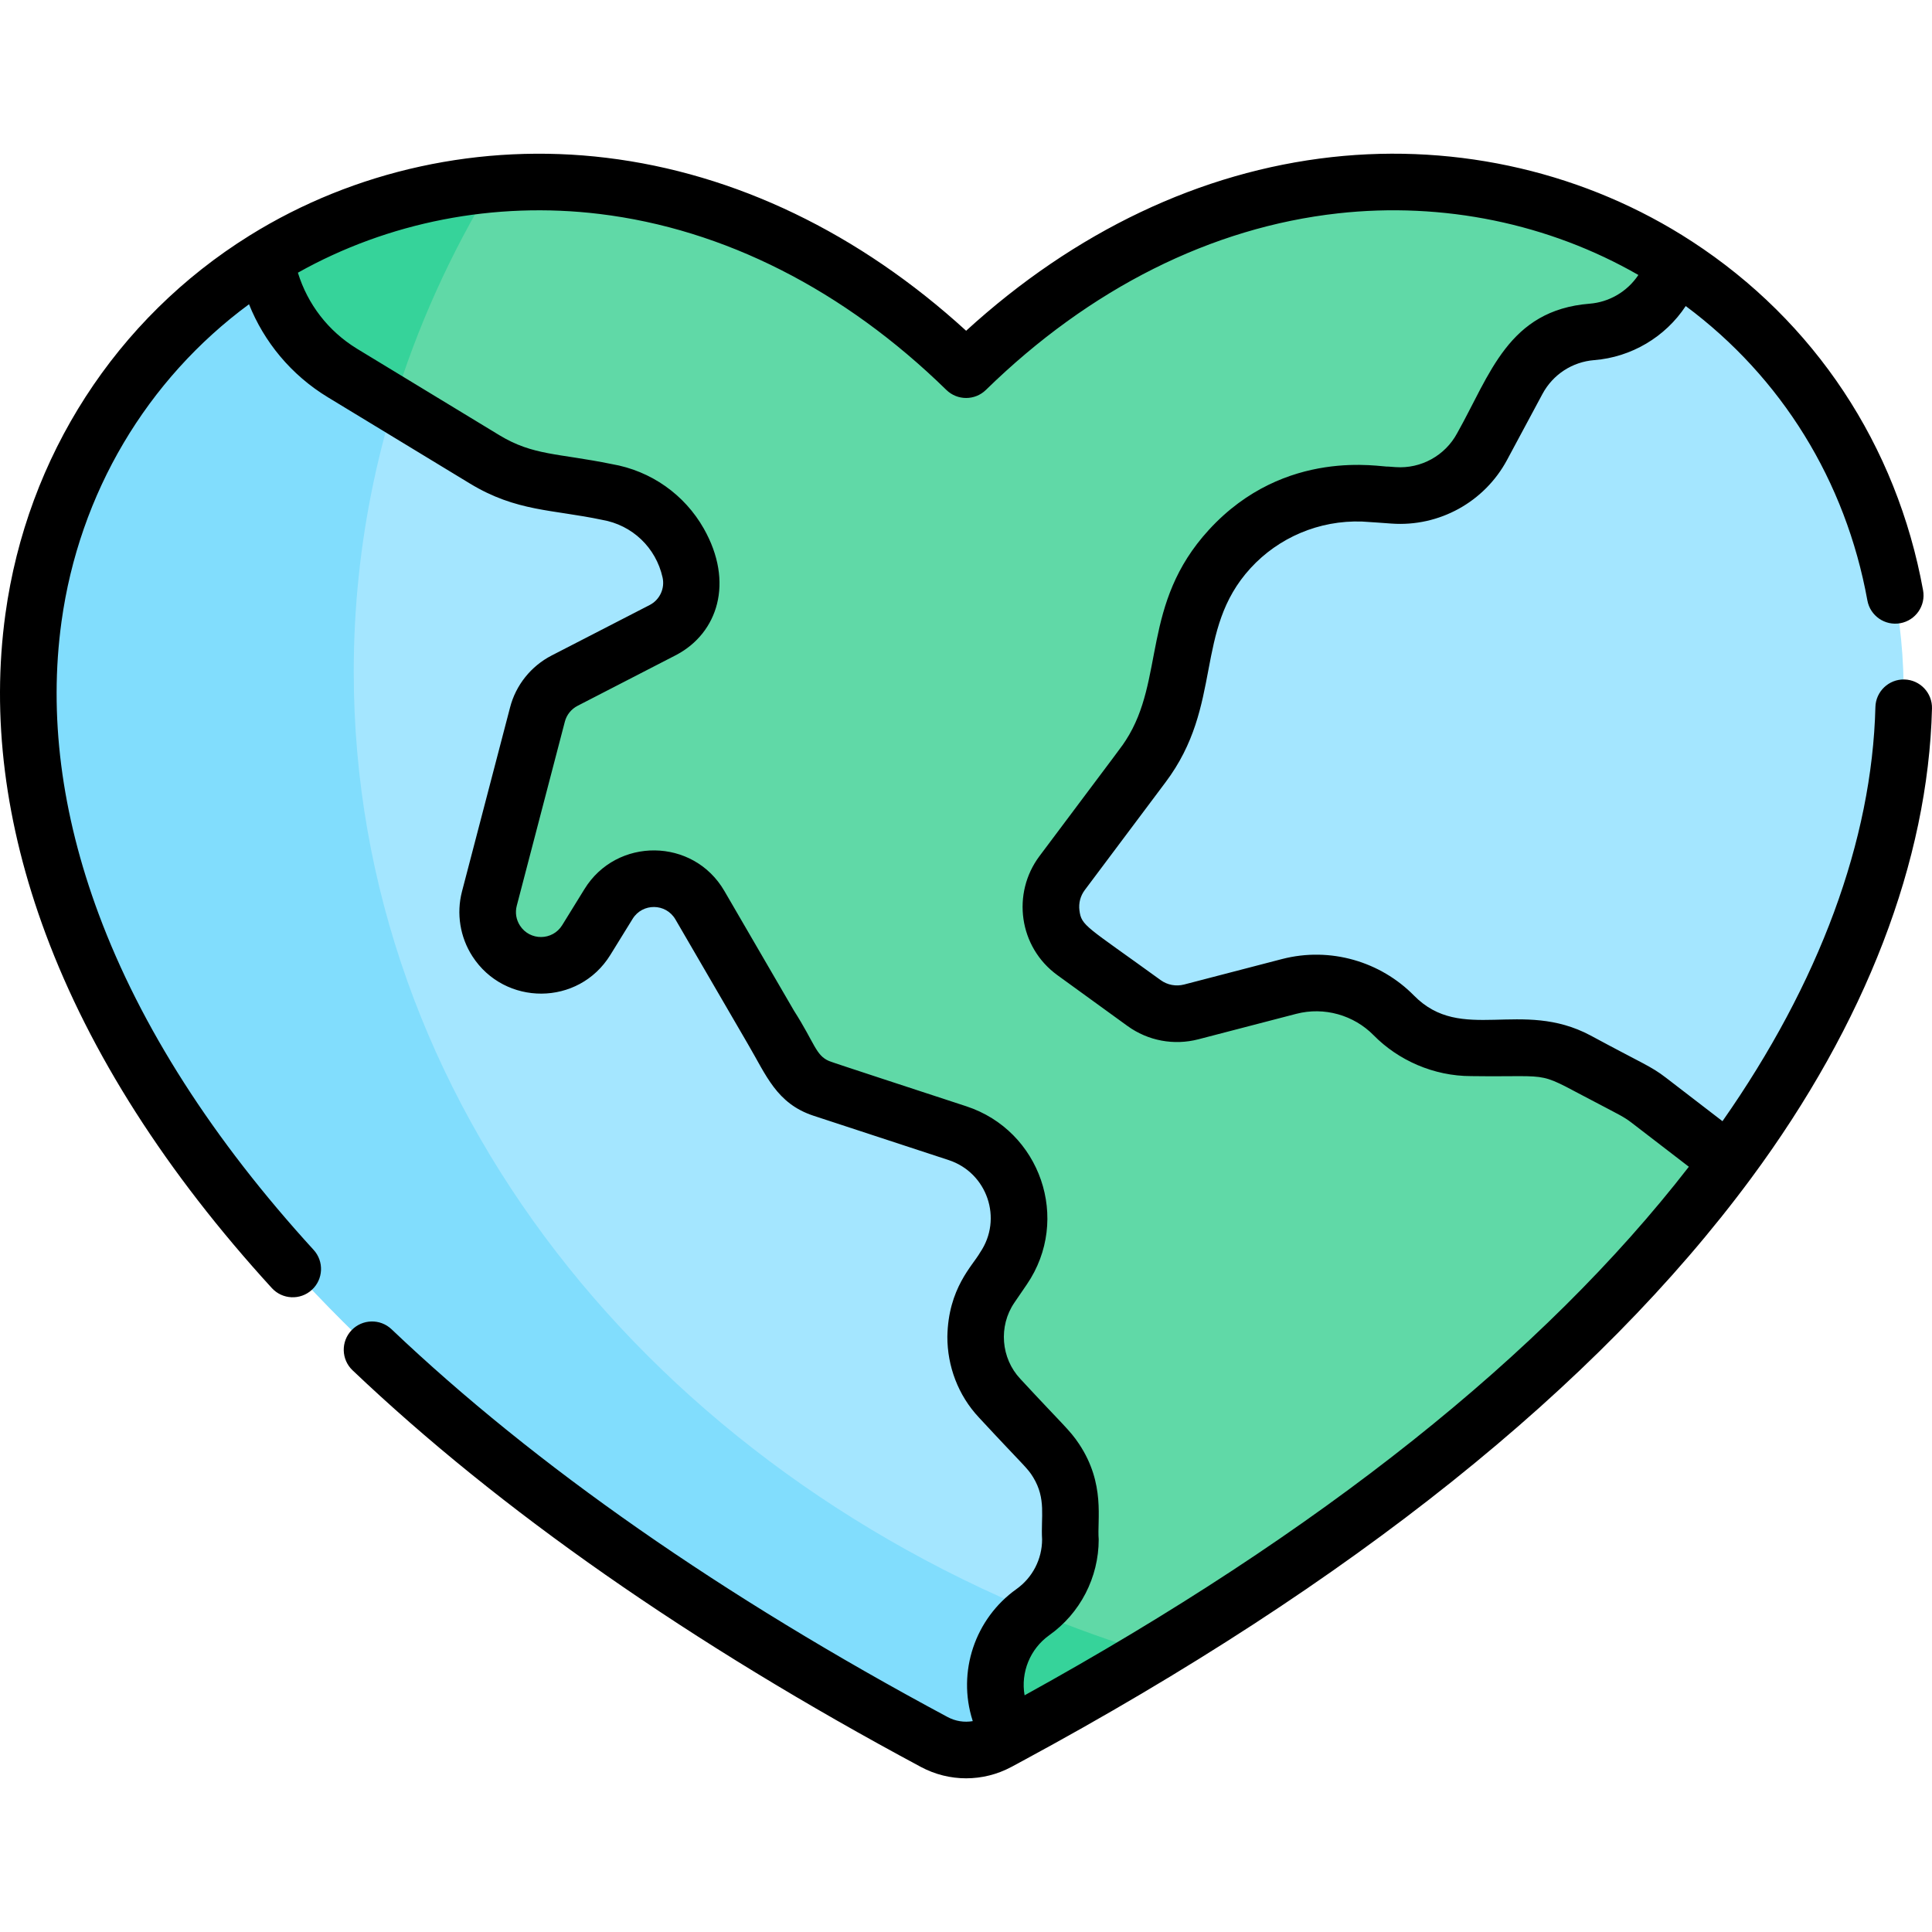
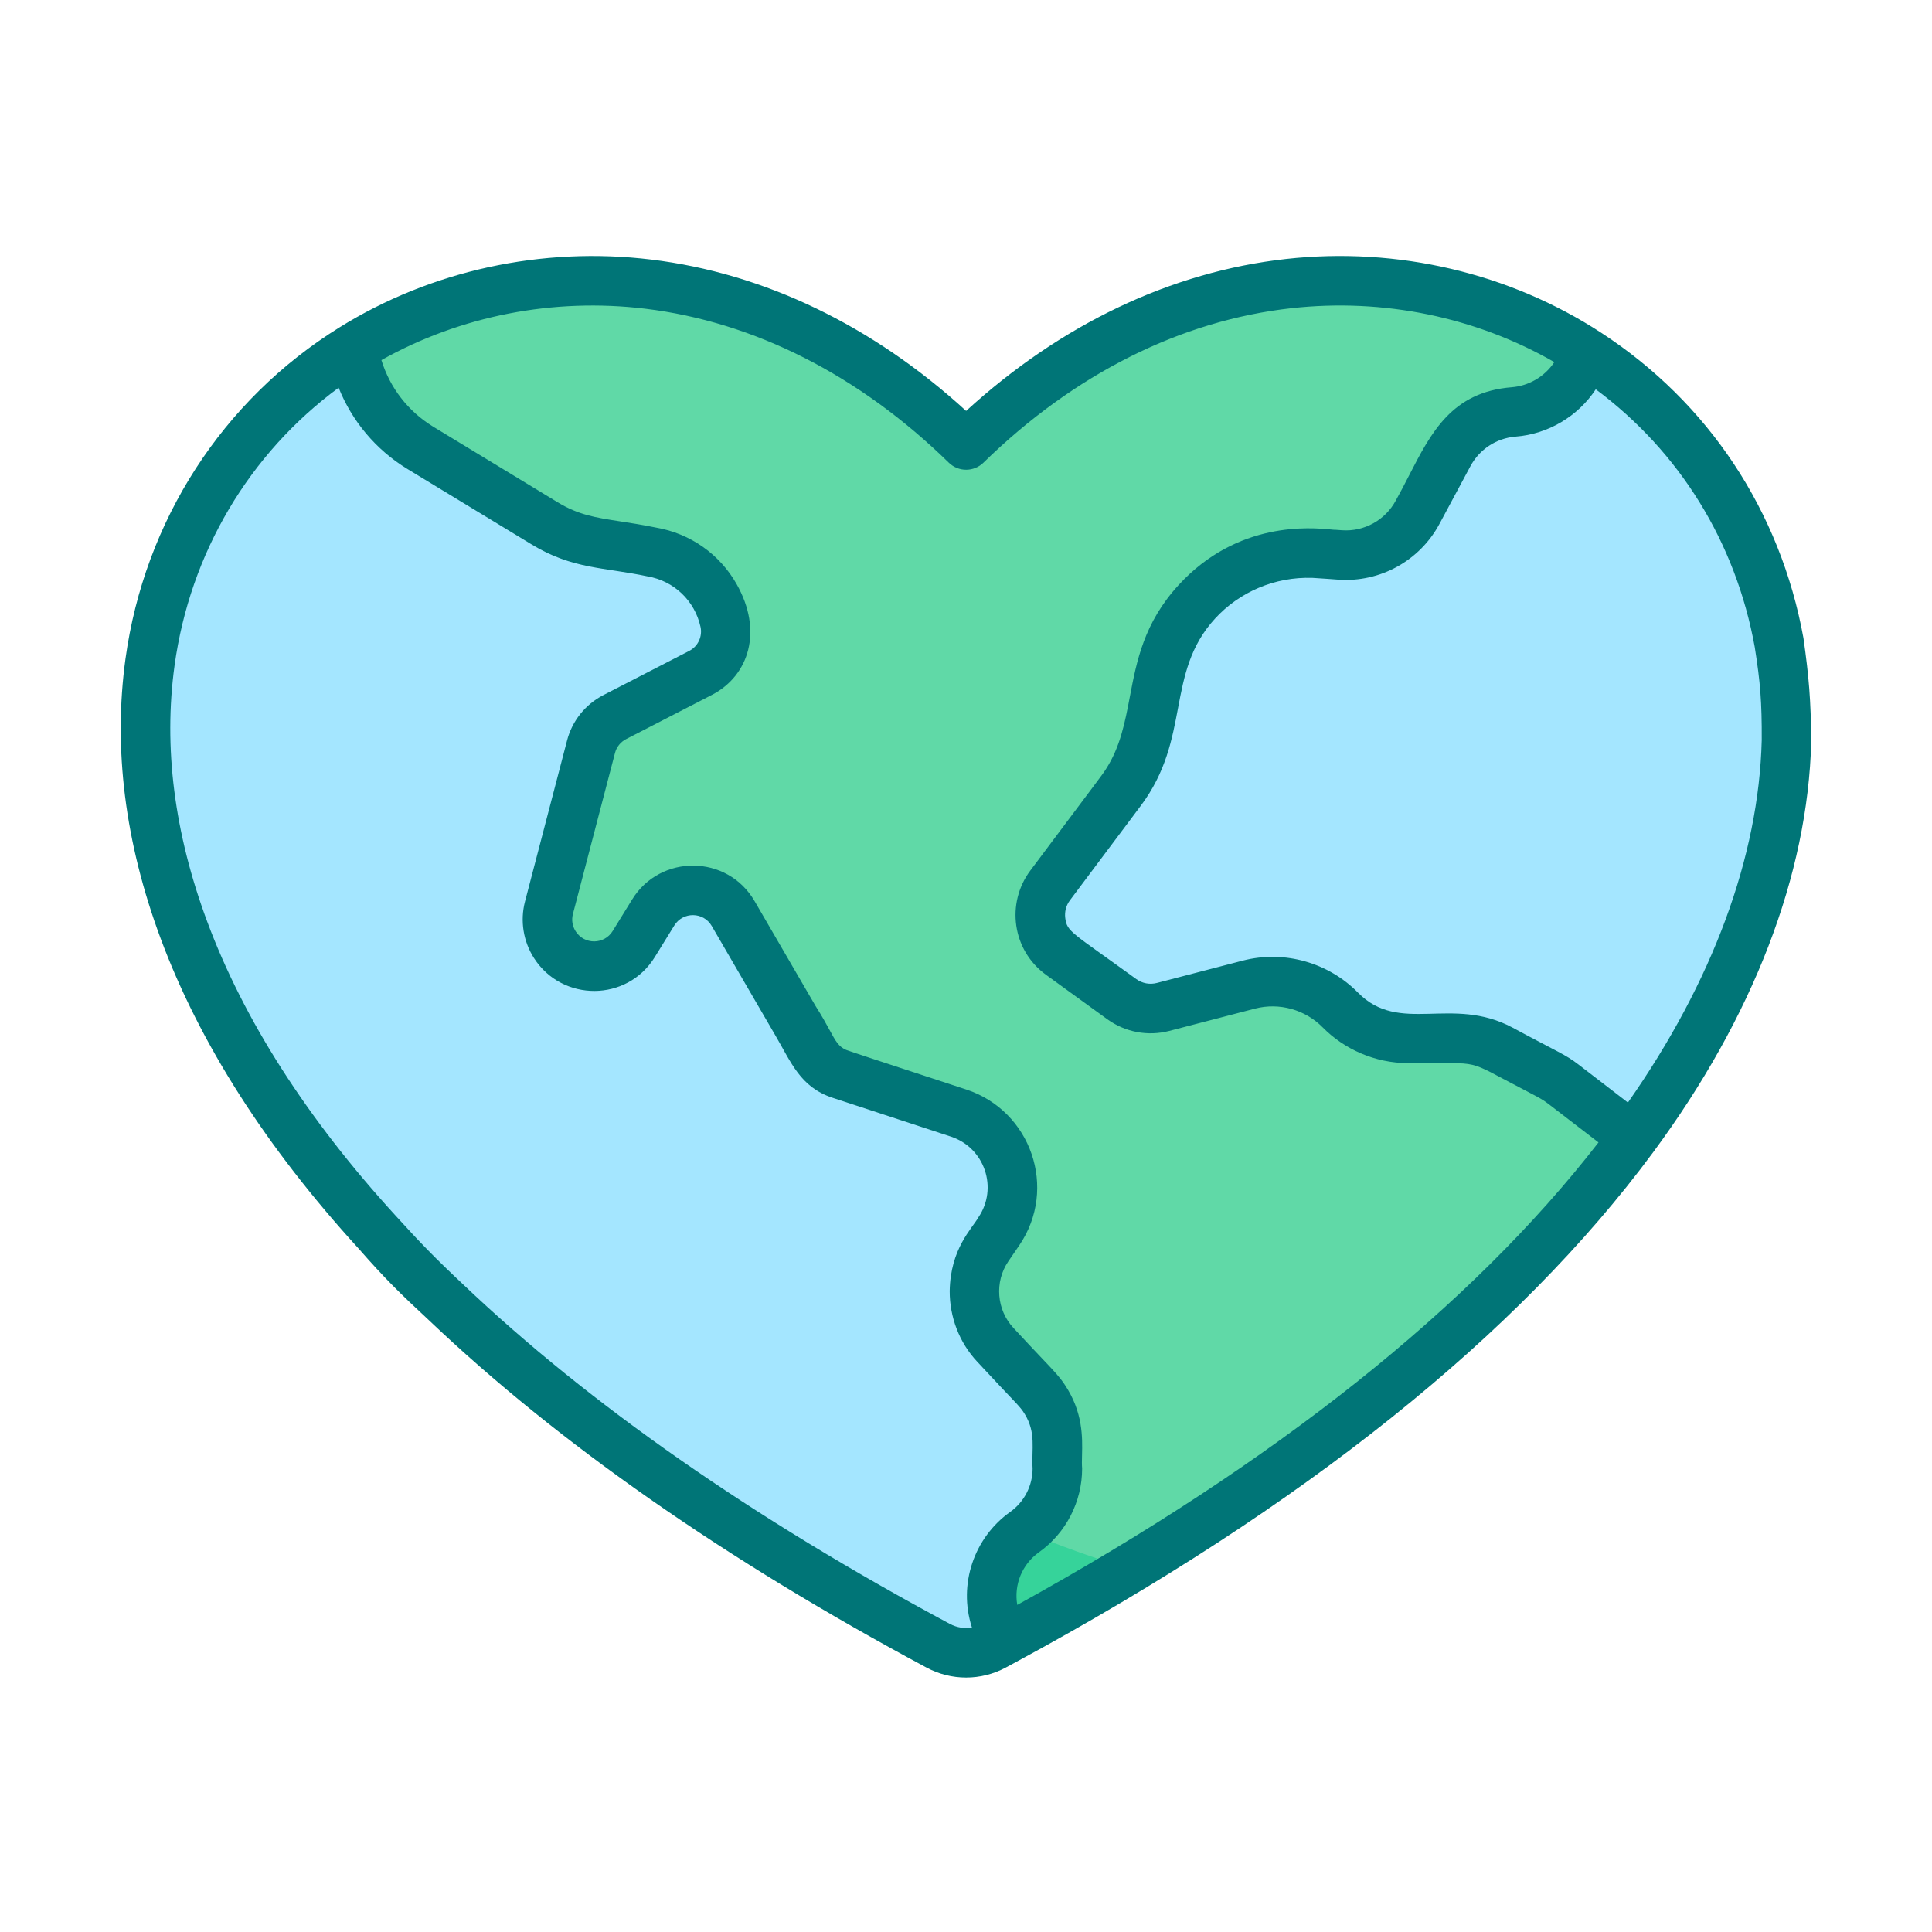
- <svg xmlns="http://www.w3.org/2000/svg" id="Capa_1" enable-background="new 0 0 512 512" height="512" viewBox="0 0 512 512" width="512">
-   <g>
-     <g>
-       <path d="m267.39 460.047c-.98.53-1.96 1.06-2.95 1.59-5.27 2.82-11.61 2.82-16.88 0-290.892-155.851-272.902-333.432-177.471-392.822l136.863 37.397 49.048 156.535 77.542 95.963z" fill="#a4e6ff" />
-       <path d="m444.251 70.305c62.81 40.92 90.3 133.931 13.73 237.491l-124.44 50.914-77.541-95.963v-139.039z" fill="#a4e6ff" />
-       <path d="m93.743 178.035c0-34.227 7.17-66.988 20.238-97.227l-43.892-11.993c-95.43 59.39-113.421 236.971 177.471 392.822 5.27 2.82 11.61 2.82 16.88 0 .99-.53 1.97-1.06 2.95-1.59l18.484-28.316c-112.955-42.048-192.131-139.804-192.131-253.696z" fill="#81ddfd" />
-       <path d="m457.981 307.796c-36.86 49.85-97.83 102.151-190.591 152.251l-1.86-4.52c-1.21-2.92-1.79-5.99-1.79-9.01 0-7.47 3.56-14.74 9.94-19.29 6.25-4.43 9.95-11.62 9.95-19.28v-8.06c0-6-2.29-11.79-6.4-16.18l-12.36-13.18c-7.58-8.08-8.53-20.36-2.29-29.52l3.32-4.86c8.87-13.02 2.79-30.91-12.17-35.83l-35.87-11.77c-3.29-1.09-6.06-3.33-7.8-6.33l-24.6-42.31c-5.35-9.23-18.62-9.4-24.22-.32l-5.89 9.54c-2.6 4.21-7.17 6.71-12 6.71-.8 0-1.61-.07-2.41-.21-8.15-1.4-13.35-9.48-11.27-17.47l12.74-48.77c1-3.88 3.63-7.15 7.2-8.99l25.95-13.36c4.79-2.46 7.66-7.36 7.66-12.56 0-1.01-.11-2.04-.34-3.06-2.4-10.84-11.14-19.15-22.08-21.02l-17.09-2.92c-5.4-.92-10.58-2.86-15.27-5.7l-37.66-22.87c-9.32-5.65-16.18-14.59-19.22-25.05l-1.47-5.04c51.54-32.09 125.661-29.7 185.911 29.18 61.17-59.78 136.641-61.33 188.251-27.69l-2.93 5.21c-2 3.58-4.84 6.53-8.19 8.67s-7.21 3.48-11.3 3.8c-8.34.67-15.77 5.53-19.72 12.89l-9.39 17.5c-4.59 8.55-13.77 13.61-23.45 12.92l-6.52-.47c-1.09-.08-2.16-.11-3.24-.11-12.75 0-24.98 5.32-33.66 14.79-5.49 5.99-9.27 13.32-10.98 21.25l-3.93 18.3c-1.39 6.44-4.15 12.52-8.11 17.78l-21.4 28.56c-4.98 6.66-3.56 16.1 3.17 20.98l18.55 13.45c3.6 2.6 8.17 3.47 12.49 2.35l25.95-6.75c2.39-.62 4.82-.92 7.23-.92 7.61 0 15.02 3.02 20.5 8.59 5.41 5.5 12.8 8.59 20.5 8.59h14.64c4.71 0 9.34 1.15 13.48 3.36l14.82 7.86c1.42.75 2.78 1.63 4.05 2.61z" fill="#60d9a7" />
-       <g fill="#36d39a">
-         <path d="m273.942 427.029c-.089.065-.173.135-.263.198-6.38 4.55-9.94 11.82-9.94 19.29 0 3.02.58 6.09 1.79 9.01l1.86 4.52c13.328-7.199 25.979-14.444 38.017-21.72-10.764-3.285-21.266-7.056-31.464-11.298z" />
-         <path d="m130.589 48.772c-21.877 1.886-42.557 8.872-60.5 20.043l1.47 5.04c3.04 10.46 9.9 19.4 19.22 25.05l13.537 8.221c6.234-20.487 15.103-40.034 26.273-58.354z" />
-       </g>
-     </g>
-     <path d="m504.688 180.069c-4.129-.106-7.583 3.168-7.687 7.309-.889 35.318-14.875 73.127-40.527 109.748-.353-.271 1.409 1.083-15.026-11.555-3.963-3.053-6.041-3.645-19.922-11.149-18.398-9.825-34.178 2.248-46.811-10.595-8.842-8.986-22.154-12.989-34.968-9.669l-25.947 6.749c-2.15.558-4.416.131-6.206-1.162-19.793-14.351-20.997-14.308-21.534-18.504-.241-1.913.253-3.811 1.411-5.36l21.392-28.549c15.475-20.556 7.39-40.228 22.559-56.779 7.386-8.058 18.099-12.724 29.542-12.337.872.03 7.72.531 7.821.539 12.607.9 24.616-5.717 30.595-16.857l9.391-17.501c2.758-5.138 7.877-8.491 13.698-8.96 9.816-.767 18.851-6.108 24.266-14.331 25.394 18.894 42.377 46.314 48.141 78.014.741 4.076 4.646 6.779 8.722 6.038s6.779-4.646 6.038-8.722c-6.99-38.441-28.737-71.271-61.234-92.443h-.001c-27.856-18.156-61.761-26.097-95.47-22.36-34.748 3.853-68.112 19.725-96.895 46.02-28.332-25.881-61.154-41.688-95.328-45.836-33.171-4.028-66.752 3.288-94.56 20.6-.002.001-.004.002-.005.003-35.378 22.012-58.962 58.568-64.708 100.291-3.743 27.175-.156 55.694 10.66 84.765 11.776 31.651 31.944 63.236 59.944 93.876 2.795 3.058 7.54 3.272 10.597.478 3.058-2.795 3.272-7.539.477-10.597-26.694-29.211-45.857-59.151-56.958-88.988-9.943-26.723-13.26-52.793-9.859-77.487 4.685-34.017 22.615-64.177 49.696-84.129 3.956 9.916 11.138 18.74 20.911 24.661l37.672 22.877c12.314 7.458 21.878 6.818 34.985 9.598 7.985 1.365 14.274 7.351 16.029 15.278.639 2.827-.682 5.889-3.437 7.304-.941.484-24.672 12.702-25.956 13.363-5.478 2.824-9.497 7.848-11.022 13.763l-12.744 48.782c-1.519 5.839-.514 12.097 2.759 17.169 8.526 13.212 28.121 13.306 36.565-.368l5.893-9.544c2.612-4.24 8.83-4.202 11.354.153l19.217 33.051c4.839 8.224 7.565 15.715 17.332 18.951l35.87 11.77c10.217 3.361 14.386 15.571 8.321 24.478-1.954 3.464-8.473 9.453-8.68 22.334-.011 7.763 2.824 15.497 8.372 21.411 12.106 13.071 12.793 13.256 14.365 15.831 3.505 5.741 2.014 10.534 2.368 16.462 0 5.23-2.538 10.15-6.806 13.175-10.99 7.838-15.721 21.934-11.628 34.791.021.065.035.133.056.198-2.247.386-4.586.026-6.653-1.08-59.741-32.007-109.323-66.584-147.371-102.769-3.002-2.855-7.75-2.736-10.604.266-2.855 3.002-2.736 7.749.266 10.604 39.022 37.112 89.699 72.48 150.628 105.124 7.5 4.013 16.458 4.014 23.963-.002.997-.534 1.985-1.068 2.972-1.602 87.171-47.081 152.132-99.031 193.078-154.407 0 0 0-.001.001-.001 30.337-41.031 46.91-84.08 47.928-124.493.106-4.142-3.167-7.584-7.308-7.688zm-233.162 269.206c-1.065-6.11 1.476-12.317 6.529-15.92 8.212-5.82 13.114-15.317 13.114-25.402-.465-5.135 1.86-14.693-5.226-25.32-2.491-3.736-4.241-4.985-15.567-17.237-5.107-5.444-5.81-13.931-1.567-20.16l3.326-4.868c11.751-17.252 3.551-40.743-16.032-47.184-10.807-3.557-35.389-11.569-36.368-11.988-3.573-1.525-3.773-4.656-9.311-13.333l-18.448-31.73c-8.238-14.206-28.591-14.332-37.095-.499l-5.89 9.54c-2.565 4.153-8.561 4.199-11.196.116-1.018-1.577-1.318-3.444-.848-5.25l12.747-48.799c.464-1.8 1.694-3.33 3.37-4.194 6.363-3.279 25.221-12.975 26.254-13.53 10.87-5.805 15.301-19.148 7.188-33.449-5.061-8.926-13.903-15.292-24.421-17.09-14.248-2.908-20.758-2.203-29.734-7.639l-37.666-22.875c-.075-.045-.146-.094-.22-.14-7.447-4.593-12.925-11.647-15.519-20.057 23.916-13.428 52.084-18.945 79.953-15.562 33.004 4.007 64.78 20.13 91.894 46.628 2.914 2.848 7.57 2.848 10.485 0 27.521-26.895 59.785-43.076 93.305-46.793 27.871-3.09 55.863 2.694 79.605 16.331-3.043 4.564-7.919 7.22-12.904 7.609-21.597 1.732-26.373 18.779-35.122 34.323-3.188 5.939-9.594 9.466-16.304 8.988l-1.906-.138c-1.597.247-27.341-5.325-47.588 16.763-18.024 19.664-11.547 39.64-22.024 55.784-1.149 1.77.375-.341-22.879 30.692-7.355 9.837-5.52 24.082 4.775 31.546 1.369.993 14.294 10.365 18.563 13.46 5.436 3.926 12.276 5.213 18.771 3.529l25.949-6.749c7.411-1.924 15.25.332 20.501 5.67 6.511 6.62 15.887 10.832 25.85 10.832 23.729.329 15.875-1.85 35.733 8.387 2.813 1.511 4.708 2.364 6.689 3.89 20.135 15.484 13.649 10.497 15.271 11.744-38.593 49.8-97.746 96.869-176.037 140.074z" />
-   </g>
+ <svg xmlns="http://www.w3.org/2000/svg" width="400" height="400" viewBox="0 0 400 400" fill="none">
+   <path d="M207.787 339.644C207.117 340.006 206.447 340.368 205.77 340.731C202.167 342.658 197.833 342.658 194.231 340.731C-4.622 234.192 7.676 112.798 72.912 72.199L166.471 97.764L200 204.77L253.008 270.37L207.787 339.644Z" fill="#A4E6FF" />
+   <path d="M328.688 73.217C371.625 101.19 390.417 164.771 338.074 235.565L253.007 270.369L200 204.769V109.723L328.688 73.217Z" fill="#A4E6FF" />
+   <path d="M338.074 235.565C312.876 269.642 271.198 305.395 207.787 339.643L206.515 336.553C205.688 334.557 205.291 332.459 205.291 330.394C205.291 325.288 207.725 320.318 212.086 317.208C216.359 314.179 218.888 309.264 218.888 304.028V298.518C218.888 294.416 217.323 290.458 214.513 287.457L206.064 278.448C200.882 272.924 200.233 264.53 204.499 258.268L206.768 254.946C212.832 246.045 208.675 233.816 198.449 230.452L173.928 222.406C171.679 221.661 169.786 220.13 168.596 218.079L151.78 189.156C148.122 182.847 139.051 182.731 135.223 188.938L131.197 195.459C129.419 198.337 126.295 200.046 122.993 200.046C122.447 200.046 121.893 199.998 121.346 199.903C115.775 198.945 112.22 193.422 113.642 187.96L122.351 154.621C123.034 151.969 124.832 149.733 127.273 148.476L145.012 139.343C148.286 137.661 150.248 134.312 150.248 130.757C150.248 130.066 150.173 129.362 150.016 128.665C148.375 121.255 142.401 115.574 134.922 114.296L123.24 112.3C119.548 111.671 116.007 110.345 112.801 108.403L87.057 92.769C80.686 88.907 75.996 82.796 73.918 75.645L72.913 72.2C108.146 50.264 158.815 51.897 200.001 92.147C241.817 51.282 293.408 50.222 328.689 73.219L326.686 76.78C325.319 79.227 323.377 81.244 321.087 82.707C318.797 84.17 316.158 85.086 313.362 85.305C307.661 85.763 302.582 89.085 299.882 94.116L293.463 106.079C290.325 111.924 284.05 115.383 277.433 114.911L272.976 114.59C272.231 114.535 271.499 114.515 270.761 114.515C262.045 114.515 253.685 118.151 247.751 124.625C243.998 128.72 241.414 133.73 240.245 139.151L237.559 151.661C236.608 156.064 234.722 160.22 232.015 163.816L217.386 183.339C213.981 187.892 214.952 194.345 219.553 197.681L232.233 206.875C234.694 208.653 237.818 209.247 240.771 208.482L258.511 203.867C260.145 203.444 261.806 203.238 263.453 203.238C268.655 203.238 273.721 205.303 277.467 209.111C281.165 212.87 286.217 214.983 291.481 214.983H301.488C304.708 214.983 307.873 215.769 310.703 217.28L320.834 222.653C321.805 223.165 322.735 223.767 323.603 224.437L338.074 235.565Z" fill="#60D9A7" />
+   <path d="M212.266 317.072C212.205 317.117 212.147 317.165 212.086 317.208C207.724 320.318 205.291 325.288 205.291 330.394C205.291 332.459 205.687 334.557 206.515 336.553L207.786 339.643C216.897 334.722 225.545 329.769 233.774 324.796C226.416 322.55 219.237 319.972 212.266 317.072V317.072Z" fill="#36D39A" />
+   <path fill-rule="evenodd" clip-rule="evenodd" d="M373.385 132.096C368.607 105.818 353.74 83.376 331.526 68.903C312.483 56.491 289.305 51.063 266.262 53.617C242.509 56.251 219.701 67.101 200.025 85.076C180.658 67.384 158.221 56.579 134.859 53.743C112.184 50.989 89.228 55.991 70.219 67.825L70.215 67.827C46.031 82.874 29.909 107.864 25.981 136.386C23.422 154.962 25.874 174.458 33.268 194.331C41.318 215.967 55.105 237.558 74.246 258.504C79.604 264.623 82.816 267.791 88.866 273.397C115.541 298.766 150.184 322.944 191.834 345.259C196.961 348.002 203.085 348.003 208.215 345.258C208.897 344.893 209.572 344.527 210.247 344.162C269.837 311.978 314.244 276.465 342.234 238.611C362.972 210.562 374.302 181.133 374.998 153.507C374.916 144.852 374.524 140.184 373.385 132.096ZM337.044 228.271C354.579 203.237 364.14 177.391 364.748 153.248C364.785 145.407 364.461 141.281 363.295 133.931C359.355 112.261 347.745 93.517 330.386 80.601C326.684 86.222 320.508 89.873 313.798 90.397C309.819 90.718 306.319 93.01 304.434 96.522L298.014 108.486C293.927 116.101 285.718 120.625 277.1 120.009C277.031 120.004 272.35 119.661 271.753 119.641C263.931 119.376 256.608 122.566 251.559 128.074C241.189 139.389 246.716 152.836 236.137 166.888L221.514 186.404C220.722 187.463 220.385 188.761 220.549 190.068C220.917 192.937 221.74 192.907 235.27 202.718C236.494 203.602 238.043 203.893 239.512 203.512L257.25 198.898C266.009 196.629 275.109 199.365 281.154 205.508C289.789 214.288 300.577 206.034 313.153 212.751C322.642 217.88 324.063 218.285 326.772 220.372C336.837 228.112 336.918 228.175 337 228.237L337.044 228.271ZM42.88 190.755C50.468 211.151 63.568 231.618 81.816 251.587C87.02 257.318 90.091 260.485 95.933 265.966C121.942 290.702 155.836 314.339 196.675 336.218C198.088 336.974 199.687 337.221 201.223 336.957C201.208 336.912 201.199 336.866 201.185 336.821C198.387 328.032 201.621 318.396 209.133 313.038C212.051 310.97 213.786 307.607 213.786 304.032C213.544 299.98 214.563 296.703 212.167 292.779C211.093 291.018 210.623 290.892 202.347 281.957C198.555 277.914 196.617 272.627 196.624 267.32C196.766 258.515 201.222 254.421 202.558 252.053C206.704 245.964 203.854 237.617 196.87 235.32L172.349 227.274C165.672 225.062 163.809 219.941 160.501 214.319L147.364 191.725C145.639 188.748 141.388 188.722 139.603 191.621L135.574 198.145C129.802 207.493 116.407 207.428 110.579 198.397C108.341 194.929 107.654 190.652 108.693 186.66L117.404 153.313C118.447 149.269 121.194 145.835 124.939 143.905L128.347 142.15L128.666 141.986C133.747 139.37 142.221 135.007 142.682 134.77C144.566 133.802 145.469 131.709 145.032 129.777C143.832 124.358 139.533 120.266 134.075 119.333C125.115 117.432 118.577 117.87 110.159 112.772L84.407 97.133C77.726 93.085 72.816 87.053 70.112 80.275C51.599 93.914 39.343 114.531 36.14 137.785C33.815 154.666 36.083 172.487 42.88 190.755ZM215.077 321.397C211.623 323.86 209.886 328.103 210.614 332.28C264.133 302.745 304.57 270.569 330.952 236.526C330.694 236.327 330.736 236.36 330.78 236.393C330.922 236.502 331.069 236.615 320.513 228.497C319.457 227.684 318.438 227.151 317.128 226.466C316.758 226.272 316.364 226.066 315.94 225.838C309.313 222.422 307.201 221.028 304.887 220.471C302.462 219.886 299.815 220.22 291.513 220.105C284.703 220.105 278.293 217.226 273.843 212.7C270.253 209.051 264.894 207.509 259.828 208.824L242.09 213.438C237.65 214.589 232.974 213.709 229.258 211.025C226.34 208.91 217.504 202.503 216.568 201.824C209.531 196.722 208.276 186.984 213.304 180.259C227.573 161.218 228.194 160.431 228.74 159.594C228.802 159.499 228.864 159.402 228.944 159.279C231.942 154.659 232.909 149.58 233.924 144.25C235.334 136.847 236.836 128.96 244 121.145C256.258 107.772 271.465 109.231 275.539 109.622C276.065 109.672 276.406 109.705 276.53 109.686L277.833 109.78C282.42 110.107 286.799 107.696 288.979 103.636C289.943 101.923 290.837 100.183 291.719 98.465C296.311 89.525 300.604 81.166 312.988 80.173C316.396 79.907 319.729 78.091 321.809 74.971C305.579 65.649 286.444 61.695 267.391 63.808C244.477 66.349 222.422 77.41 203.609 95.795C201.616 97.742 198.433 97.742 196.441 95.795C177.906 77.681 156.184 66.66 133.623 63.92C114.572 61.608 95.316 65.379 78.967 74.558C80.74 80.308 84.485 85.13 89.576 88.269C89.598 88.283 89.619 88.297 89.64 88.311C89.669 88.329 89.697 88.347 89.726 88.365L115.475 104.002C119.794 106.618 123.278 107.154 128.36 107.935C130.497 108.264 132.917 108.636 135.801 109.224C142.991 110.453 149.035 114.805 152.495 120.907C158.041 130.683 155.012 139.804 147.581 143.773C147.084 144.04 140.538 147.409 135.193 150.16C132.951 151.314 130.919 152.359 129.634 153.022C128.488 153.612 127.647 154.658 127.33 155.889L118.616 189.247C118.295 190.482 118.5 191.758 119.196 192.836C120.997 195.627 125.096 195.596 126.85 192.757L130.876 186.235C136.689 176.779 150.603 176.865 156.234 186.577L168.845 208.267C170.184 210.365 171.067 211.989 171.756 213.257C173.016 215.575 173.631 216.708 175.21 217.381C175.683 217.584 184.231 220.384 191.808 222.866C194.941 223.893 197.909 224.865 200.071 225.576C213.458 229.979 219.063 246.038 211.03 257.831L208.757 261.159C205.856 265.417 206.337 271.219 209.828 274.94C212.527 277.86 214.431 279.866 215.838 281.348C218.466 284.118 219.36 285.06 220.469 286.723C224.242 292.381 224.112 297.596 224.021 301.284C224.019 301.35 224.017 301.415 224.016 301.479C223.992 302.447 223.976 303.304 224.042 304.032C224.042 310.926 220.691 317.418 215.077 321.397Z" fill="#007577" />
</svg>
